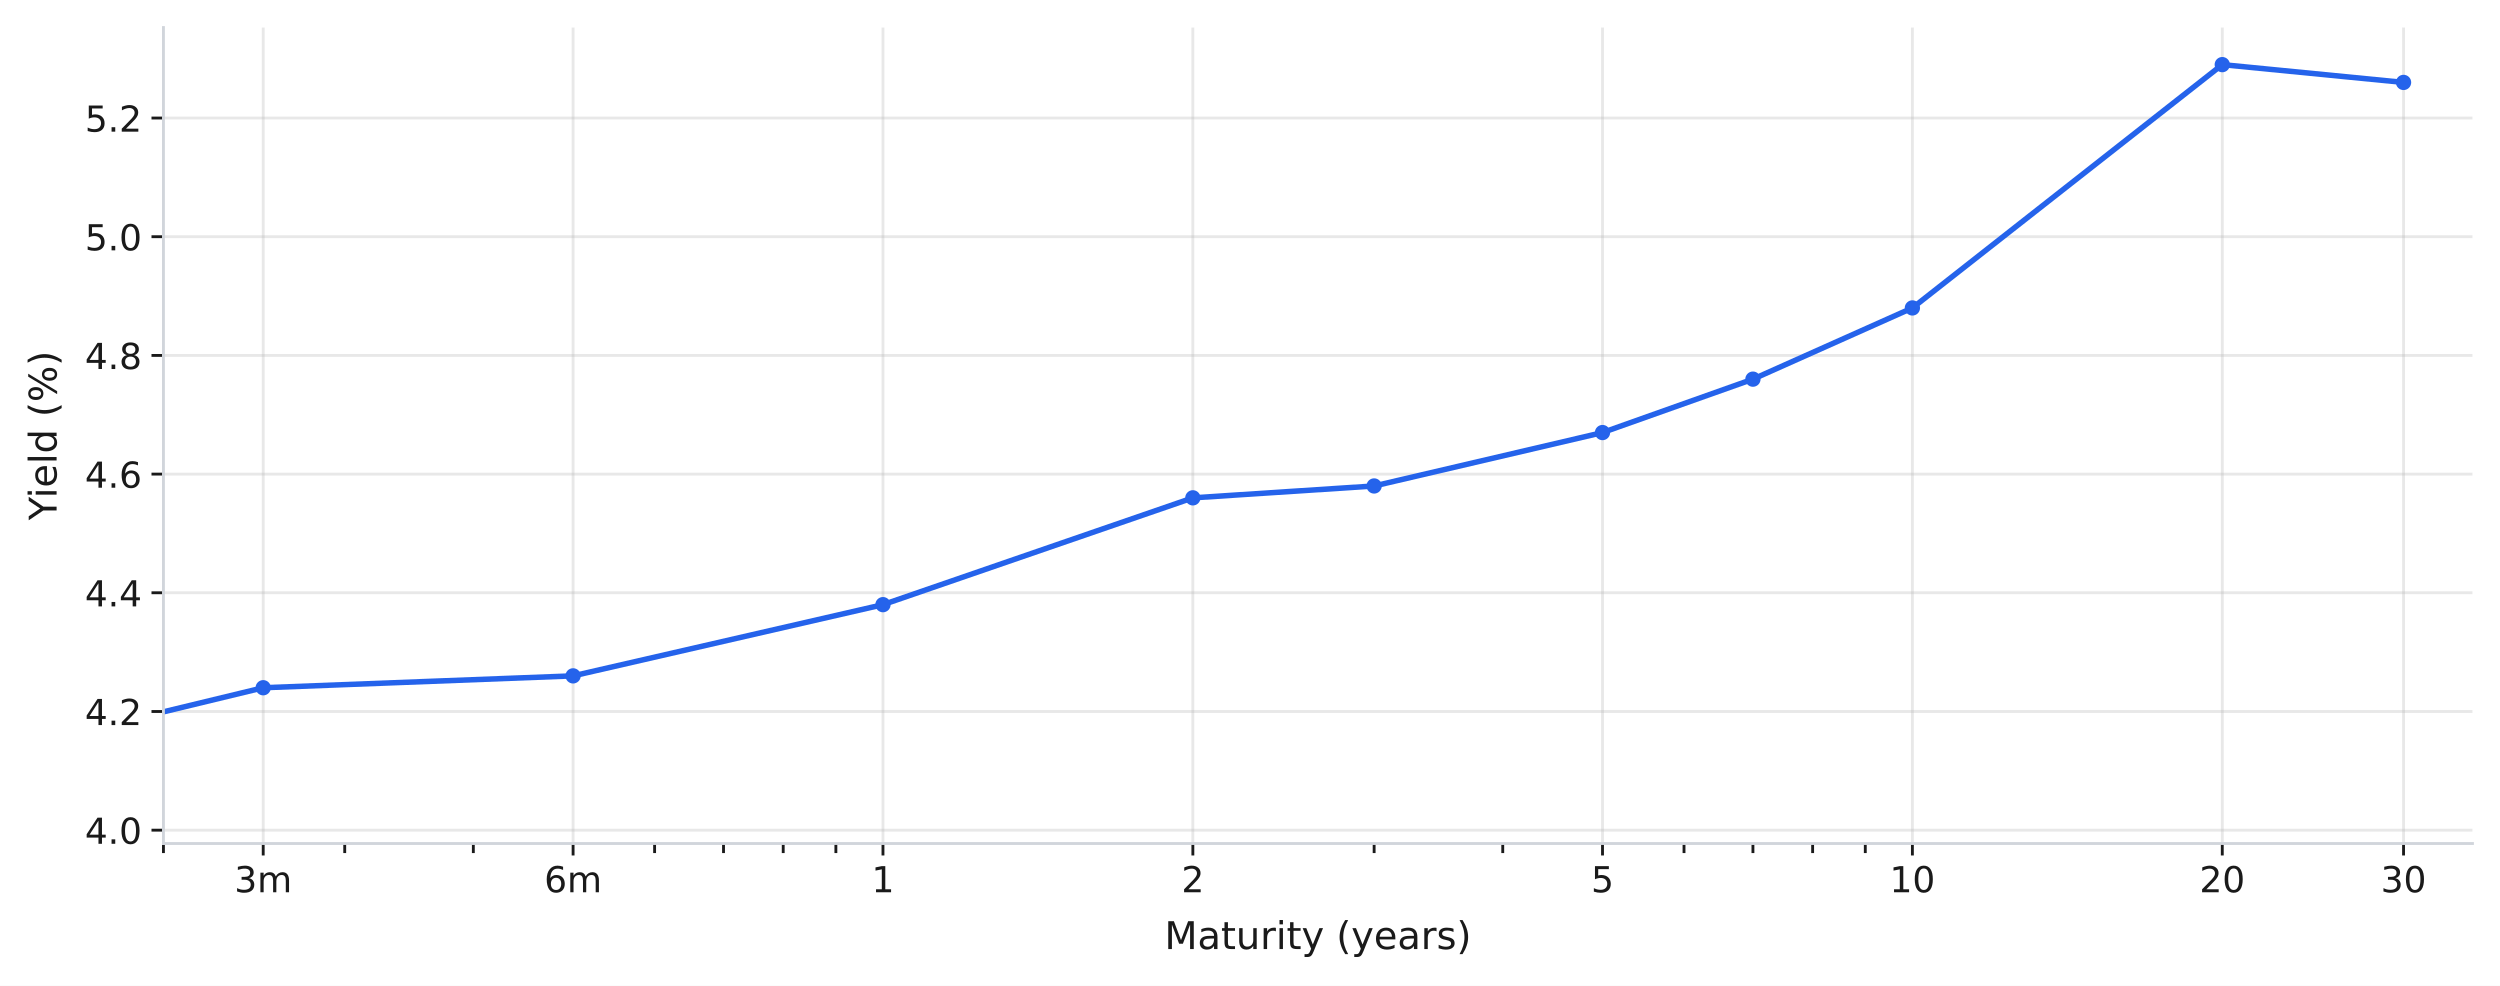
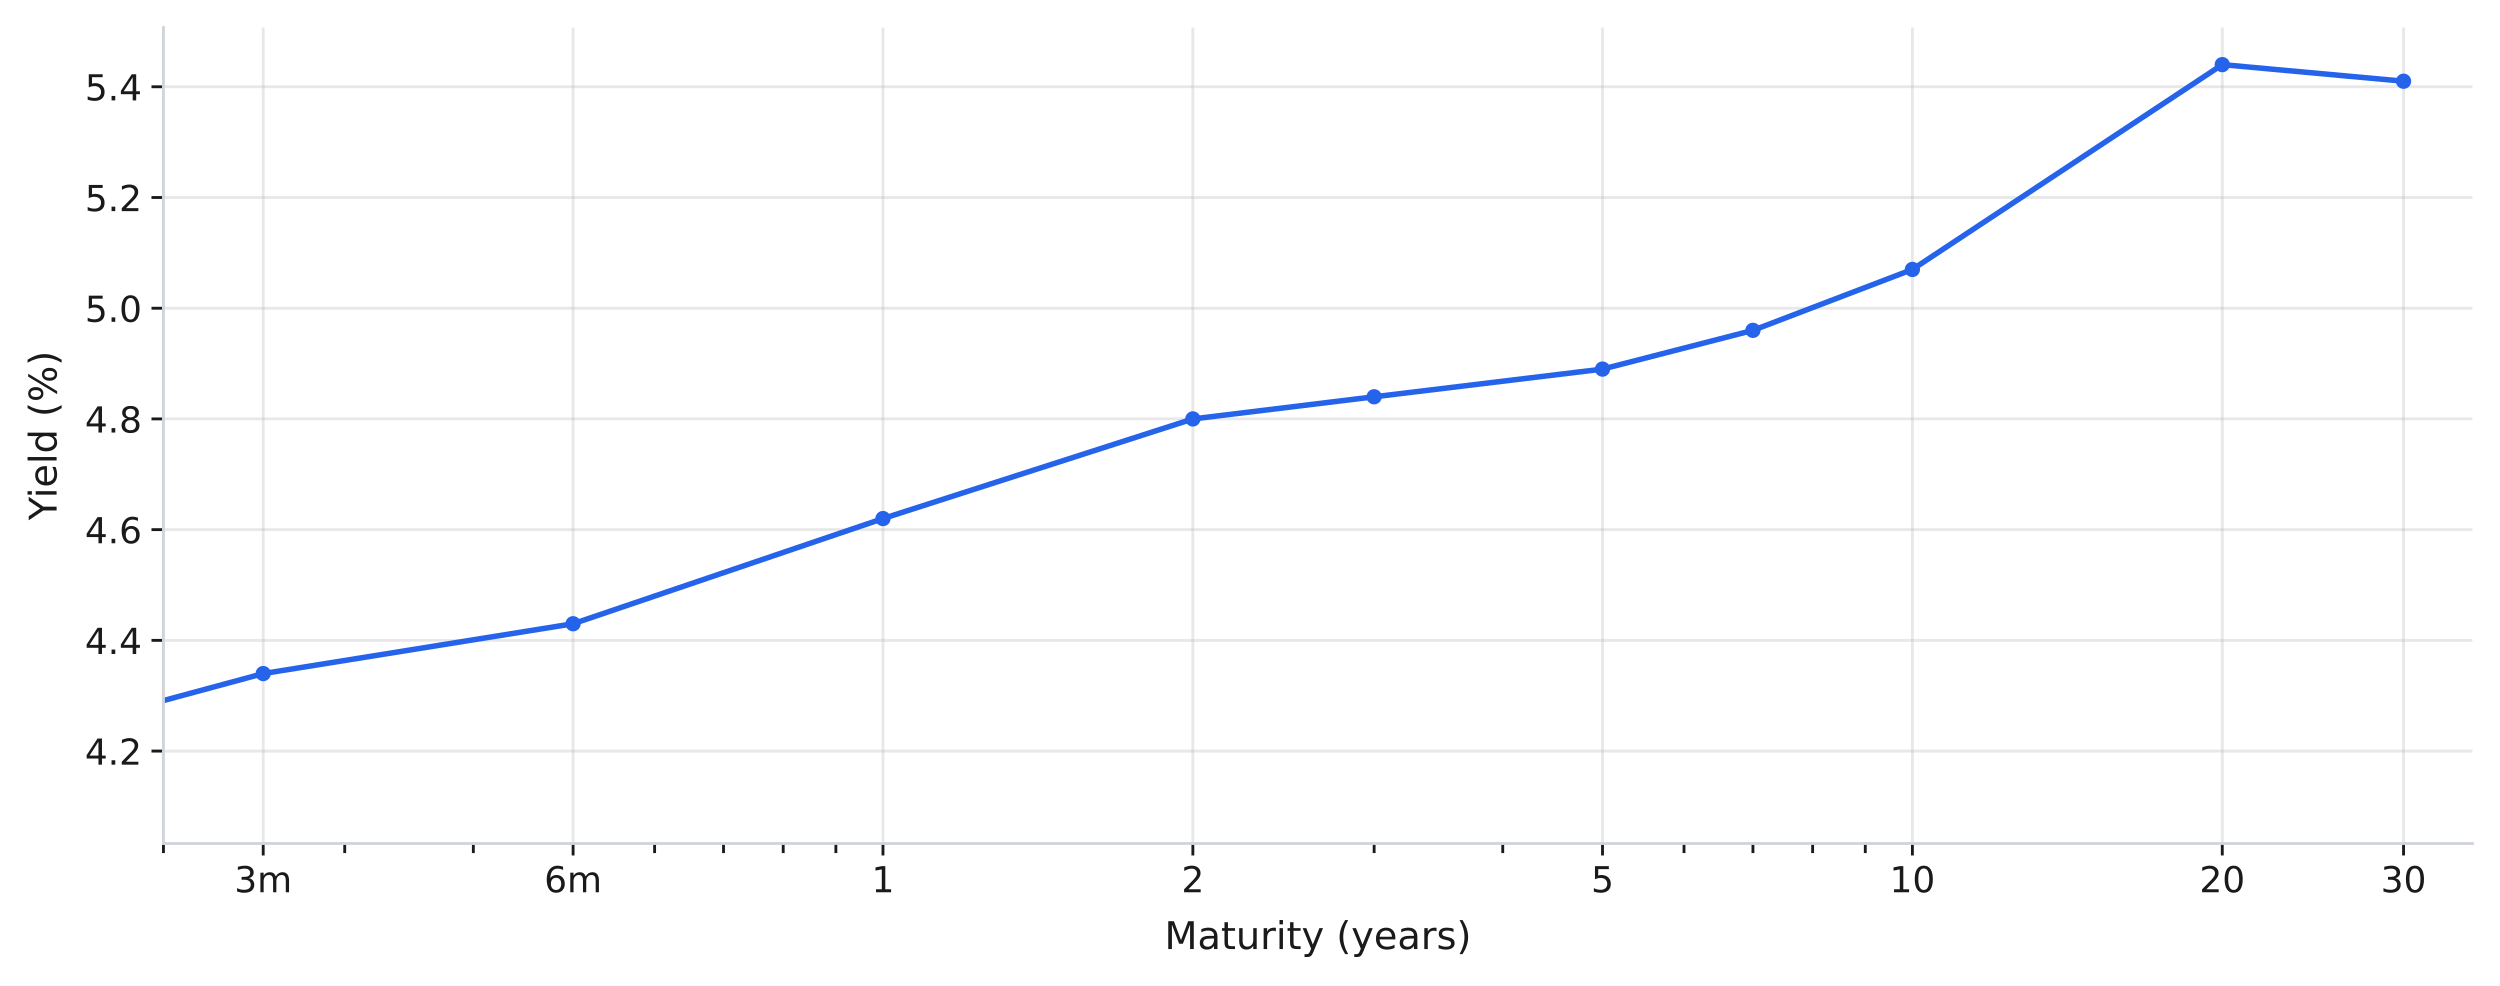
<svg xmlns="http://www.w3.org/2000/svg" xmlns:xlink="http://www.w3.org/1999/xlink" width="522.926pt" height="206.199pt" viewBox="0 0 522.926 206.199" version="1.1">
  <defs>
    <style type="text/css">*{stroke-linejoin: round; stroke-linecap: butt}</style>
  </defs>
  <g id="figure_1">
    <g id="patch_1">
      <path d="M 0 206.199  L 522.926 206.199  L 522.926 0  L 0 0  z " style="fill: #ffffff" />
    </g>
    <g id="axes_1">
      <g id="patch_2">
        <path d="M 34.188 176.438  L 517.166 176.438  L 517.166 5.76  L 34.188 5.76  z " style="fill: #ffffff" />
      </g>
      <g id="matplotlib.axis_1">
        <g id="xtick_1">
          <g id="line2d_1">
-             <path d="M 55.055 176.438  L 55.055 5.76  " clip-path="url(#p47a4864741)" style="fill: none; stroke: #b0b0b0; stroke-opacity: 0.3; stroke-width: 0.6; stroke-linecap: square" />
+             <path d="M 55.055 176.438  L 55.055 5.76  " clip-path="url(#p44f4fe09f5)" style="fill: none; stroke: #b0b0b0; stroke-opacity: 0.3; stroke-width: 0.6; stroke-linecap: square" />
          </g>
          <g id="line2d_2">
            <defs>
-               <path id="mf05ed5dea7" d="M 0 0  L 0 2.5  " style="stroke: #1a1a1a; stroke-width: 0.6" />
+               <path id="mb31e199545" d="M 0 0  L 0 2.5  " style="stroke: #1a1a1a; stroke-width: 0.6" />
            </defs>
            <g>
-               <use xlink:href="#mf05ed5dea7" x="55.055" y="176.438" style="fill: #1a1a1a; stroke: #1a1a1a; stroke-width: 0.6" />
+               <use xlink:href="#mb31e199545" x="55.055" y="176.438" style="fill: #1a1a1a; stroke: #1a1a1a; stroke-width: 0.6" />
            </g>
          </g>
          <g id="text_1">
            <g style="fill: #1a1a1a" transform="translate(49.01627 186.6364) scale(0.075 -0.075)">
              <defs>
                <path id="DejaVuSans-16" d="M 2597 2516  Q 3050 2419 3304 2112  Q 3559 1806 3559 1356  Q 3559 666 3084 287  Q 2609 -91 1734 -91  Q 1441 -91 1130 -33  Q 819 25 488 141  L 488 750  Q 750 597 1062 519  Q 1375 441 1716 441  Q 2309 441 2620 675  Q 2931 909 2931 1356  Q 2931 1769 2642 2001  Q 2353 2234 1838 2234  L 1294 2234  L 1294 2753  L 1863 2753  Q 2328 2753 2575 2939  Q 2822 3125 2822 3475  Q 2822 3834 2567 4026  Q 2313 4219 1838 4219  Q 1578 4219 1281 4162  Q 984 4106 628 3988  L 628 4550  Q 988 4650 1302 4700  Q 1616 4750 1894 4750  Q 2613 4750 3031 4423  Q 3450 4097 3450 3541  Q 3450 3153 3228 2886  Q 3006 2619 2597 2516  z " transform="scale(0.015625)" />
                <path id="DejaVuSans-50" d="M 3328 2828  Q 3544 3216 3844 3400  Q 4144 3584 4550 3584  Q 5097 3584 5394 3201  Q 5691 2819 5691 2113  L 5691 0  L 5113 0  L 5113 2094  Q 5113 2597 4934 2840  Q 4756 3084 4391 3084  Q 3944 3084 3684 2787  Q 3425 2491 3425 1978  L 3425 0  L 2847 0  L 2847 2094  Q 2847 2600 2669 2842  Q 2491 3084 2119 3084  Q 1678 3084 1418 2786  Q 1159 2488 1159 1978  L 1159 0  L 581 0  L 581 3500  L 1159 3500  L 1159 2956  Q 1356 3278 1631 3431  Q 1906 3584 2284 3584  Q 2666 3584 2933 3390  Q 3200 3197 3328 2828  z " transform="scale(0.015625)" />
              </defs>
              <use xlink:href="#DejaVuSans-16" />
              <use xlink:href="#DejaVuSans-50" transform="translate(63.625 0)" />
            </g>
          </g>
        </g>
        <g id="xtick_2">
          <g id="line2d_3">
-             <path d="M 119.874 176.438  L 119.874 5.76  " clip-path="url(#p47a4864741)" style="fill: none; stroke: #b0b0b0; stroke-opacity: 0.3; stroke-width: 0.6; stroke-linecap: square" />
+             <path d="M 119.874 176.438  L 119.874 5.76  " clip-path="url(#p44f4fe09f5)" style="fill: none; stroke: #b0b0b0; stroke-opacity: 0.3; stroke-width: 0.6; stroke-linecap: square" />
          </g>
          <g id="line2d_4">
            <g>
-               <use xlink:href="#mf05ed5dea7" x="119.874" y="176.438" style="fill: #1a1a1a; stroke: #1a1a1a; stroke-width: 0.6" />
+               <use xlink:href="#mb31e199545" x="119.874" y="176.438" style="fill: #1a1a1a; stroke: #1a1a1a; stroke-width: 0.6" />
            </g>
          </g>
          <g id="text_2">
            <g style="fill: #1a1a1a" transform="translate(113.835 186.6364) scale(0.075 -0.075)">
              <defs>
                <path id="DejaVuSans-19" d="M 2113 2584  Q 1688 2584 1439 2293  Q 1191 2003 1191 1497  Q 1191 994 1439 701  Q 1688 409 2113 409  Q 2538 409 2786 701  Q 3034 994 3034 1497  Q 3034 2003 2786 2293  Q 2538 2584 2113 2584  z M 3366 4563  L 3366 3988  Q 3128 4100 2886 4159  Q 2644 4219 2406 4219  Q 1781 4219 1451 3797  Q 1122 3375 1075 2522  Q 1259 2794 1537 2939  Q 1816 3084 2150 3084  Q 2853 3084 3261 2657  Q 3669 2231 3669 1497  Q 3669 778 3244 343  Q 2819 -91 2113 -91  Q 1303 -91 875 529  Q 447 1150 447 2328  Q 447 3434 972 4092  Q 1497 4750 2381 4750  Q 2619 4750 2861 4703  Q 3103 4656 3366 4563  z " transform="scale(0.015625)" />
              </defs>
              <use xlink:href="#DejaVuSans-19" />
              <use xlink:href="#DejaVuSans-50" transform="translate(63.625 0)" />
            </g>
          </g>
        </g>
        <g id="xtick_3">
          <g id="line2d_5">
-             <path d="M 184.692 176.438  L 184.692 5.76  " clip-path="url(#p47a4864741)" style="fill: none; stroke: #b0b0b0; stroke-opacity: 0.3; stroke-width: 0.6; stroke-linecap: square" />
+             <path d="M 184.692 176.438  L 184.692 5.76  " clip-path="url(#p44f4fe09f5)" style="fill: none; stroke: #b0b0b0; stroke-opacity: 0.3; stroke-width: 0.6; stroke-linecap: square" />
          </g>
          <g id="line2d_6">
            <g>
-               <use xlink:href="#mf05ed5dea7" x="184.692" y="176.438" style="fill: #1a1a1a; stroke: #1a1a1a; stroke-width: 0.6" />
+               <use xlink:href="#mb31e199545" x="184.692" y="176.438" style="fill: #1a1a1a; stroke: #1a1a1a; stroke-width: 0.6" />
            </g>
          </g>
          <g id="text_3">
            <g style="fill: #1a1a1a" transform="translate(182.3065 186.6364) scale(0.075 -0.075)">
              <defs>
                <path id="DejaVuSans-14" d="M 794 531  L 1825 531  L 1825 4091  L 703 3866  L 703 4441  L 1819 4666  L 2450 4666  L 2450 531  L 3481 531  L 3481 0  L 794 0  L 794 531  z " transform="scale(0.015625)" />
              </defs>
              <use xlink:href="#DejaVuSans-14" />
            </g>
          </g>
        </g>
        <g id="xtick_4">
          <g id="line2d_7">
-             <path d="M 249.511 176.438  L 249.511 5.76  " clip-path="url(#p47a4864741)" style="fill: none; stroke: #b0b0b0; stroke-opacity: 0.3; stroke-width: 0.6; stroke-linecap: square" />
+             <path d="M 249.511 176.438  L 249.511 5.76  " clip-path="url(#p44f4fe09f5)" style="fill: none; stroke: #b0b0b0; stroke-opacity: 0.3; stroke-width: 0.6; stroke-linecap: square" />
          </g>
          <g id="line2d_8">
            <g>
-               <use xlink:href="#mf05ed5dea7" x="249.511" y="176.438" style="fill: #1a1a1a; stroke: #1a1a1a; stroke-width: 0.6" />
+               <use xlink:href="#mb31e199545" x="249.511" y="176.438" style="fill: #1a1a1a; stroke: #1a1a1a; stroke-width: 0.6" />
            </g>
          </g>
          <g id="text_4">
            <g style="fill: #1a1a1a" transform="translate(247.1252 186.6364) scale(0.075 -0.075)">
              <defs>
                <path id="DejaVuSans-15" d="M 1228 531  L 3431 531  L 3431 0  L 469 0  L 469 531  Q 828 903 1448 1529  Q 2069 2156 2228 2338  Q 2531 2678 2651 2914  Q 2772 3150 2772 3378  Q 2772 3750 2511 3984  Q 2250 4219 1831 4219  Q 1534 4219 1204 4116  Q 875 4013 500 3803  L 500 4441  Q 881 4594 1212 4672  Q 1544 4750 1819 4750  Q 2544 4750 2975 4387  Q 3406 4025 3406 3419  Q 3406 3131 3298 2873  Q 3191 2616 2906 2266  Q 2828 2175 2409 1742  Q 1991 1309 1228 531  z " transform="scale(0.015625)" />
              </defs>
              <use xlink:href="#DejaVuSans-15" />
            </g>
          </g>
        </g>
        <g id="xtick_5">
          <g id="line2d_9">
-             <path d="M 335.197 176.438  L 335.197 5.76  " clip-path="url(#p47a4864741)" style="fill: none; stroke: #b0b0b0; stroke-opacity: 0.3; stroke-width: 0.6; stroke-linecap: square" />
+             <path d="M 335.197 176.438  L 335.197 5.76  " clip-path="url(#p44f4fe09f5)" style="fill: none; stroke: #b0b0b0; stroke-opacity: 0.3; stroke-width: 0.6; stroke-linecap: square" />
          </g>
          <g id="line2d_10">
            <g>
-               <use xlink:href="#mf05ed5dea7" x="335.197" y="176.438" style="fill: #1a1a1a; stroke: #1a1a1a; stroke-width: 0.6" />
+               <use xlink:href="#mb31e199545" x="335.197" y="176.438" style="fill: #1a1a1a; stroke: #1a1a1a; stroke-width: 0.6" />
            </g>
          </g>
          <g id="text_5">
            <g style="fill: #1a1a1a" transform="translate(332.8109 186.6364) scale(0.075 -0.075)">
              <defs>
                <path id="DejaVuSans-18" d="M 691 4666  L 3169 4666  L 3169 4134  L 1269 4134  L 1269 2991  Q 1406 3038 1543 3061  Q 1681 3084 1819 3084  Q 2600 3084 3056 2656  Q 3513 2228 3513 1497  Q 3513 744 3044 326  Q 2575 -91 1722 -91  Q 1428 -91 1123 -41  Q 819 9 494 109  L 494 744  Q 775 591 1075 516  Q 1375 441 1709 441  Q 2250 441 2565 725  Q 2881 1009 2881 1497  Q 2881 1984 2565 2268  Q 2250 2553 1709 2553  Q 1456 2553 1204 2497  Q 953 2441 691 2322  L 691 4666  z " transform="scale(0.015625)" />
              </defs>
              <use xlink:href="#DejaVuSans-18" />
            </g>
          </g>
        </g>
        <g id="xtick_6">
          <g id="line2d_11">
-             <path d="M 400.016 176.438  L 400.016 5.76  " clip-path="url(#p47a4864741)" style="fill: none; stroke: #b0b0b0; stroke-opacity: 0.3; stroke-width: 0.6; stroke-linecap: square" />
+             <path d="M 400.016 176.438  L 400.016 5.76  " clip-path="url(#p44f4fe09f5)" style="fill: none; stroke: #b0b0b0; stroke-opacity: 0.3; stroke-width: 0.6; stroke-linecap: square" />
          </g>
          <g id="line2d_12">
            <g>
-               <use xlink:href="#mf05ed5dea7" x="400.016" y="176.438" style="fill: #1a1a1a; stroke: #1a1a1a; stroke-width: 0.6" />
+               <use xlink:href="#mb31e199545" x="400.016" y="176.438" style="fill: #1a1a1a; stroke: #1a1a1a; stroke-width: 0.6" />
            </g>
          </g>
          <g id="text_6">
            <g style="fill: #1a1a1a" transform="translate(395.2437 186.6364) scale(0.075 -0.075)">
              <defs>
                <path id="DejaVuSans-13" d="M 2034 4250  Q 1547 4250 1301 3770  Q 1056 3291 1056 2328  Q 1056 1369 1301 889  Q 1547 409 2034 409  Q 2525 409 2770 889  Q 3016 1369 3016 2328  Q 3016 3291 2770 3770  Q 2525 4250 2034 4250  z M 2034 4750  Q 2819 4750 3233 4129  Q 3647 3509 3647 2328  Q 3647 1150 3233 529  Q 2819 -91 2034 -91  Q 1250 -91 836 529  Q 422 1150 422 2328  Q 422 3509 836 4129  Q 1250 4750 2034 4750  z " transform="scale(0.015625)" />
              </defs>
              <use xlink:href="#DejaVuSans-14" />
              <use xlink:href="#DejaVuSans-13" transform="translate(63.625 0)" />
            </g>
          </g>
        </g>
        <g id="xtick_7">
          <g id="line2d_13">
-             <path d="M 464.834 176.438  L 464.834 5.76  " clip-path="url(#p47a4864741)" style="fill: none; stroke: #b0b0b0; stroke-opacity: 0.3; stroke-width: 0.6; stroke-linecap: square" />
+             <path d="M 464.834 176.438  L 464.834 5.76  " clip-path="url(#p44f4fe09f5)" style="fill: none; stroke: #b0b0b0; stroke-opacity: 0.3; stroke-width: 0.6; stroke-linecap: square" />
          </g>
          <g id="line2d_14">
            <g>
-               <use xlink:href="#mf05ed5dea7" x="464.834" y="176.438" style="fill: #1a1a1a; stroke: #1a1a1a; stroke-width: 0.6" />
+               <use xlink:href="#mb31e199545" x="464.834" y="176.438" style="fill: #1a1a1a; stroke: #1a1a1a; stroke-width: 0.6" />
            </g>
          </g>
          <g id="text_7">
            <g style="fill: #1a1a1a" transform="translate(460.0625 186.6364) scale(0.075 -0.075)">
              <use xlink:href="#DejaVuSans-15" />
              <use xlink:href="#DejaVuSans-13" transform="translate(63.625 0)" />
            </g>
          </g>
        </g>
        <g id="xtick_8">
          <g id="line2d_15">
-             <path d="M 502.751 176.438  L 502.751 5.76  " clip-path="url(#p47a4864741)" style="fill: none; stroke: #b0b0b0; stroke-opacity: 0.3; stroke-width: 0.6; stroke-linecap: square" />
+             <path d="M 502.751 176.438  L 502.751 5.76  " clip-path="url(#p44f4fe09f5)" style="fill: none; stroke: #b0b0b0; stroke-opacity: 0.3; stroke-width: 0.6; stroke-linecap: square" />
          </g>
          <g id="line2d_16">
            <g>
-               <use xlink:href="#mf05ed5dea7" x="502.751" y="176.438" style="fill: #1a1a1a; stroke: #1a1a1a; stroke-width: 0.6" />
+               <use xlink:href="#mb31e199545" x="502.751" y="176.438" style="fill: #1a1a1a; stroke: #1a1a1a; stroke-width: 0.6" />
            </g>
          </g>
          <g id="text_8">
            <g style="fill: #1a1a1a" transform="translate(497.979 186.6364) scale(0.075 -0.075)">
              <use xlink:href="#DejaVuSans-16" />
              <use xlink:href="#DejaVuSans-13" transform="translate(63.625 0)" />
            </g>
          </g>
        </g>
        <g id="xtick_9">
          <g id="line2d_17">
            <defs>
-               <path id="m69e2aa3e28" d="M 0 0  L 0 2  " style="stroke: #1a1a1a; stroke-width: 0.6" />
+               <path id="me0d5e67c67" d="M 0 0  L 0 2  " style="stroke: #1a1a1a; stroke-width: 0.6" />
            </defs>
            <g>
-               <use xlink:href="#m69e2aa3e28" x="34.188" y="176.438" style="fill: #1a1a1a; stroke: #1a1a1a; stroke-width: 0.6" />
+               <use xlink:href="#me0d5e67c67" x="34.188" y="176.438" style="fill: #1a1a1a; stroke: #1a1a1a; stroke-width: 0.6" />
            </g>
          </g>
        </g>
        <g id="xtick_10">
          <g id="line2d_18">
            <g>
-               <use xlink:href="#m69e2aa3e28" x="72.105" y="176.438" style="fill: #1a1a1a; stroke: #1a1a1a; stroke-width: 0.6" />
+               <use xlink:href="#me0d5e67c67" x="72.105" y="176.438" style="fill: #1a1a1a; stroke: #1a1a1a; stroke-width: 0.6" />
            </g>
          </g>
        </g>
        <g id="xtick_11">
          <g id="line2d_19">
            <g>
-               <use xlink:href="#m69e2aa3e28" x="99.007" y="176.438" style="fill: #1a1a1a; stroke: #1a1a1a; stroke-width: 0.6" />
+               <use xlink:href="#me0d5e67c67" x="99.007" y="176.438" style="fill: #1a1a1a; stroke: #1a1a1a; stroke-width: 0.6" />
            </g>
          </g>
        </g>
        <g id="xtick_12">
          <g id="line2d_20">
            <g>
-               <use xlink:href="#m69e2aa3e28" x="136.923" y="176.438" style="fill: #1a1a1a; stroke: #1a1a1a; stroke-width: 0.6" />
+               <use xlink:href="#me0d5e67c67" x="136.923" y="176.438" style="fill: #1a1a1a; stroke: #1a1a1a; stroke-width: 0.6" />
            </g>
          </g>
        </g>
        <g id="xtick_13">
          <g id="line2d_21">
            <g>
-               <use xlink:href="#m69e2aa3e28" x="151.338" y="176.438" style="fill: #1a1a1a; stroke: #1a1a1a; stroke-width: 0.6" />
+               <use xlink:href="#me0d5e67c67" x="151.338" y="176.438" style="fill: #1a1a1a; stroke: #1a1a1a; stroke-width: 0.6" />
            </g>
          </g>
        </g>
        <g id="xtick_14">
          <g id="line2d_22">
            <g>
-               <use xlink:href="#m69e2aa3e28" x="163.825" y="176.438" style="fill: #1a1a1a; stroke: #1a1a1a; stroke-width: 0.6" />
+               <use xlink:href="#me0d5e67c67" x="163.825" y="176.438" style="fill: #1a1a1a; stroke: #1a1a1a; stroke-width: 0.6" />
            </g>
          </g>
        </g>
        <g id="xtick_15">
          <g id="line2d_23">
            <g>
-               <use xlink:href="#m69e2aa3e28" x="174.84" y="176.438" style="fill: #1a1a1a; stroke: #1a1a1a; stroke-width: 0.6" />
+               <use xlink:href="#me0d5e67c67" x="174.84" y="176.438" style="fill: #1a1a1a; stroke: #1a1a1a; stroke-width: 0.6" />
            </g>
          </g>
        </g>
        <g id="xtick_16">
          <g id="line2d_24">
            <g>
-               <use xlink:href="#m69e2aa3e28" x="287.428" y="176.438" style="fill: #1a1a1a; stroke: #1a1a1a; stroke-width: 0.6" />
+               <use xlink:href="#me0d5e67c67" x="287.428" y="176.438" style="fill: #1a1a1a; stroke: #1a1a1a; stroke-width: 0.6" />
            </g>
          </g>
        </g>
        <g id="xtick_17">
          <g id="line2d_25">
            <g>
-               <use xlink:href="#m69e2aa3e28" x="314.33" y="176.438" style="fill: #1a1a1a; stroke: #1a1a1a; stroke-width: 0.6" />
+               <use xlink:href="#me0d5e67c67" x="314.33" y="176.438" style="fill: #1a1a1a; stroke: #1a1a1a; stroke-width: 0.6" />
            </g>
          </g>
        </g>
        <g id="xtick_18">
          <g id="line2d_26">
            <g>
-               <use xlink:href="#m69e2aa3e28" x="352.246" y="176.438" style="fill: #1a1a1a; stroke: #1a1a1a; stroke-width: 0.6" />
+               <use xlink:href="#me0d5e67c67" x="352.246" y="176.438" style="fill: #1a1a1a; stroke: #1a1a1a; stroke-width: 0.6" />
            </g>
          </g>
        </g>
        <g id="xtick_19">
          <g id="line2d_27">
            <g>
-               <use xlink:href="#m69e2aa3e28" x="366.662" y="176.438" style="fill: #1a1a1a; stroke: #1a1a1a; stroke-width: 0.6" />
+               <use xlink:href="#me0d5e67c67" x="366.662" y="176.438" style="fill: #1a1a1a; stroke: #1a1a1a; stroke-width: 0.6" />
            </g>
          </g>
        </g>
        <g id="xtick_20">
          <g id="line2d_28">
            <g>
-               <use xlink:href="#m69e2aa3e28" x="379.149" y="176.438" style="fill: #1a1a1a; stroke: #1a1a1a; stroke-width: 0.6" />
+               <use xlink:href="#me0d5e67c67" x="379.149" y="176.438" style="fill: #1a1a1a; stroke: #1a1a1a; stroke-width: 0.6" />
            </g>
          </g>
        </g>
        <g id="xtick_21">
          <g id="line2d_29">
            <g>
-               <use xlink:href="#m69e2aa3e28" x="390.163" y="176.438" style="fill: #1a1a1a; stroke: #1a1a1a; stroke-width: 0.6" />
+               <use xlink:href="#me0d5e67c67" x="390.163" y="176.438" style="fill: #1a1a1a; stroke: #1a1a1a; stroke-width: 0.6" />
            </g>
          </g>
        </g>
        <g id="text_9">
          <g style="fill: #1a1a1a" transform="translate(243.5795 198.5169) scale(0.08 -0.08)">
            <defs>
              <path id="DejaVuSans-30" d="M 628 4666  L 1569 4666  L 2759 1491  L 3956 4666  L 4897 4666  L 4897 0  L 4281 0  L 4281 4097  L 3078 897  L 2444 897  L 1241 4097  L 1241 0  L 628 0  L 628 4666  z " transform="scale(0.015625)" />
              <path id="DejaVuSans-44" d="M 2194 1759  Q 1497 1759 1228 1600  Q 959 1441 959 1056  Q 959 750 1161 570  Q 1363 391 1709 391  Q 2188 391 2477 730  Q 2766 1069 2766 1631  L 2766 1759  L 2194 1759  z M 3341 1997  L 3341 0  L 2766 0  L 2766 531  Q 2569 213 2275 61  Q 1981 -91 1556 -91  Q 1019 -91 701 211  Q 384 513 384 1019  Q 384 1609 779 1909  Q 1175 2209 1959 2209  L 2766 2209  L 2766 2266  Q 2766 2663 2505 2880  Q 2244 3097 1772 3097  Q 1472 3097 1187 3025  Q 903 2953 641 2809  L 641 3341  Q 956 3463 1253 3523  Q 1550 3584 1831 3584  Q 2591 3584 2966 3190  Q 3341 2797 3341 1997  z " transform="scale(0.015625)" />
              <path id="DejaVuSans-57" d="M 1172 4494  L 1172 3500  L 2356 3500  L 2356 3053  L 1172 3053  L 1172 1153  Q 1172 725 1289 603  Q 1406 481 1766 481  L 2356 481  L 2356 0  L 1766 0  Q 1100 0 847 248  Q 594 497 594 1153  L 594 3053  L 172 3053  L 172 3500  L 594 3500  L 594 4494  L 1172 4494  z " transform="scale(0.015625)" />
              <path id="DejaVuSans-58" d="M 544 1381  L 544 3500  L 1119 3500  L 1119 1403  Q 1119 906 1312 657  Q 1506 409 1894 409  Q 2359 409 2629 706  Q 2900 1003 2900 1516  L 2900 3500  L 3475 3500  L 3475 0  L 2900 0  L 2900 538  Q 2691 219 2414 64  Q 2138 -91 1772 -91  Q 1169 -91 856 284  Q 544 659 544 1381  z M 1991 3584  L 1991 3584  z " transform="scale(0.015625)" />
              <path id="DejaVuSans-55" d="M 2631 2963  Q 2534 3019 2420 3045  Q 2306 3072 2169 3072  Q 1681 3072 1420 2755  Q 1159 2438 1159 1844  L 1159 0  L 581 0  L 581 3500  L 1159 3500  L 1159 2956  Q 1341 3275 1631 3429  Q 1922 3584 2338 3584  Q 2397 3584 2469 3576  Q 2541 3569 2628 3553  L 2631 2963  z " transform="scale(0.015625)" />
              <path id="DejaVuSans-4c" d="M 603 3500  L 1178 3500  L 1178 0  L 603 0  L 603 3500  z M 603 4863  L 1178 4863  L 1178 4134  L 603 4134  L 603 4863  z " transform="scale(0.015625)" />
              <path id="DejaVuSans-5c" d="M 2059 -325  Q 1816 -950 1584 -1140  Q 1353 -1331 966 -1331  L 506 -1331  L 506 -850  L 844 -850  Q 1081 -850 1212 -737  Q 1344 -625 1503 -206  L 1606 56  L 191 3500  L 800 3500  L 1894 763  L 2988 3500  L 3597 3500  L 2059 -325  z " transform="scale(0.015625)" />
              <path id="DejaVuSans-3" transform="scale(0.015625)" />
              <path id="DejaVuSans-b" d="M 1984 4856  Q 1566 4138 1362 3434  Q 1159 2731 1159 2009  Q 1159 1288 1364 580  Q 1569 -128 1984 -844  L 1484 -844  Q 1016 -109 783 600  Q 550 1309 550 2009  Q 550 2706 781 3412  Q 1013 4119 1484 4856  L 1984 4856  z " transform="scale(0.015625)" />
              <path id="DejaVuSans-48" d="M 3597 1894  L 3597 1613  L 953 1613  Q 991 1019 1311 708  Q 1631 397 2203 397  Q 2534 397 2845 478  Q 3156 559 3463 722  L 3463 178  Q 3153 47 2828 -22  Q 2503 -91 2169 -91  Q 1331 -91 842 396  Q 353 884 353 1716  Q 353 2575 817 3079  Q 1281 3584 2069 3584  Q 2775 3584 3186 3129  Q 3597 2675 3597 1894  z M 3022 2063  Q 3016 2534 2758 2815  Q 2500 3097 2075 3097  Q 1594 3097 1305 2825  Q 1016 2553 972 2059  L 3022 2063  z " transform="scale(0.015625)" />
              <path id="DejaVuSans-56" d="M 2834 3397  L 2834 2853  Q 2591 2978 2328 3040  Q 2066 3103 1784 3103  Q 1356 3103 1142 2972  Q 928 2841 928 2578  Q 928 2378 1081 2264  Q 1234 2150 1697 2047  L 1894 2003  Q 2506 1872 2764 1633  Q 3022 1394 3022 966  Q 3022 478 2636 193  Q 2250 -91 1575 -91  Q 1294 -91 989 -36  Q 684 19 347 128  L 347 722  Q 666 556 975 473  Q 1284 391 1588 391  Q 1994 391 2212 530  Q 2431 669 2431 922  Q 2431 1156 2273 1281  Q 2116 1406 1581 1522  L 1381 1569  Q 847 1681 609 1914  Q 372 2147 372 2553  Q 372 3047 722 3315  Q 1072 3584 1716 3584  Q 2034 3584 2315 3537  Q 2597 3491 2834 3397  z " transform="scale(0.015625)" />
              <path id="DejaVuSans-c" d="M 513 4856  L 1013 4856  Q 1481 4119 1714 3412  Q 1947 2706 1947 2009  Q 1947 1309 1714 600  Q 1481 -109 1013 -844  L 513 -844  Q 928 -128 1133 580  Q 1338 1288 1338 2009  Q 1338 2731 1133 3434  Q 928 4138 513 4856  z " transform="scale(0.015625)" />
            </defs>
            <use xlink:href="#DejaVuSans-30" />
            <use xlink:href="#DejaVuSans-44" transform="translate(86.28125 0)" />
            <use xlink:href="#DejaVuSans-57" transform="translate(147.5625 0)" />
            <use xlink:href="#DejaVuSans-58" transform="translate(186.7656 0)" />
            <use xlink:href="#DejaVuSans-55" transform="translate(250.1406 0)" />
            <use xlink:href="#DejaVuSans-4c" transform="translate(291.25 0)" />
            <use xlink:href="#DejaVuSans-57" transform="translate(319.0312 0)" />
            <use xlink:href="#DejaVuSans-5c" transform="translate(358.2344 0)" />
            <use xlink:href="#DejaVuSans-3" transform="translate(417.4219 0)" />
            <use xlink:href="#DejaVuSans-b" transform="translate(449.2031 0)" />
            <use xlink:href="#DejaVuSans-5c" transform="translate(488.2188 0)" />
            <use xlink:href="#DejaVuSans-48" transform="translate(547.4062 0)" />
            <use xlink:href="#DejaVuSans-44" transform="translate(608.9375 0)" />
            <use xlink:href="#DejaVuSans-55" transform="translate(670.2188 0)" />
            <use xlink:href="#DejaVuSans-56" transform="translate(711.3281 0)" />
            <use xlink:href="#DejaVuSans-c" transform="translate(763.4219 0)" />
          </g>
        </g>
      </g>
      <g id="matplotlib.axis_2">
        <g id="ytick_1">
          <g id="line2d_30">
-             <path d="M 34.188 173.645  L 517.166 173.645  " clip-path="url(#p47a4864741)" style="fill: none; stroke: #b0b0b0; stroke-opacity: 0.3; stroke-width: 0.6; stroke-linecap: square" />
+             <path d="M 34.188 157.101  L 517.166 157.101  " clip-path="url(#p44f4fe09f5)" style="fill: none; stroke: #b0b0b0; stroke-opacity: 0.3; stroke-width: 0.6; stroke-linecap: square" />
          </g>
          <g id="line2d_31">
            <defs>
-               <path id="m0f0a6437f3" d="M 0 0  L -2.5 0  " style="stroke: #1a1a1a; stroke-width: 0.6" />
+               <path id="mb4b498ba8b" d="M 0 0  L -2.5 0  " style="stroke: #1a1a1a; stroke-width: 0.6" />
            </defs>
            <g>
-               <use xlink:href="#m0f0a6437f3" x="34.188" y="173.645" style="fill: #1a1a1a; stroke: #1a1a1a; stroke-width: 0.6" />
+               <use xlink:href="#mb4b498ba8b" x="34.188" y="157.101" style="fill: #1a1a1a; stroke: #1a1a1a; stroke-width: 0.6" />
            </g>
          </g>
          <g id="text_10">
-             <g style="fill: #1a1a1a" transform="translate(17.76063 176.4943) scale(0.075 -0.075)">
+             <g style="fill: #1a1a1a" transform="translate(17.76063 159.9499) scale(0.075 -0.075)">
              <defs>
                <path id="DejaVuSans-17" d="M 2419 4116  L 825 1625  L 2419 1625  L 2419 4116  z M 2253 4666  L 3047 4666  L 3047 1625  L 3713 1625  L 3713 1100  L 3047 1100  L 3047 0  L 2419 0  L 2419 1100  L 313 1100  L 313 1709  L 2253 4666  z " transform="scale(0.015625)" />
                <path id="DejaVuSans-11" d="M 684 794  L 1344 794  L 1344 0  L 684 0  L 684 794  z " transform="scale(0.015625)" />
              </defs>
              <use xlink:href="#DejaVuSans-17" />
              <use xlink:href="#DejaVuSans-11" transform="translate(63.625 0)" />
-               <use xlink:href="#DejaVuSans-13" transform="translate(95.40625 0)" />
+               <use xlink:href="#DejaVuSans-15" transform="translate(95.40625 0)" />
            </g>
          </g>
        </g>
        <g id="ytick_2">
          <g id="line2d_32">
-             <path d="M 34.188 148.819  L 517.166 148.819  " clip-path="url(#p47a4864741)" style="fill: none; stroke: #b0b0b0; stroke-opacity: 0.3; stroke-width: 0.6; stroke-linecap: square" />
+             <path d="M 34.188 133.942  L 517.166 133.942  " clip-path="url(#p44f4fe09f5)" style="fill: none; stroke: #b0b0b0; stroke-opacity: 0.3; stroke-width: 0.6; stroke-linecap: square" />
          </g>
          <g id="line2d_33">
            <g>
-               <use xlink:href="#m0f0a6437f3" x="34.188" y="148.819" style="fill: #1a1a1a; stroke: #1a1a1a; stroke-width: 0.6" />
+               <use xlink:href="#mb4b498ba8b" x="34.188" y="133.942" style="fill: #1a1a1a; stroke: #1a1a1a; stroke-width: 0.6" />
            </g>
          </g>
          <g id="text_11">
-             <g style="fill: #1a1a1a" transform="translate(17.76063 151.6684) scale(0.075 -0.075)">
+             <g style="fill: #1a1a1a" transform="translate(17.76063 136.7914) scale(0.075 -0.075)">
              <use xlink:href="#DejaVuSans-17" />
              <use xlink:href="#DejaVuSans-11" transform="translate(63.625 0)" />
-               <use xlink:href="#DejaVuSans-15" transform="translate(95.40625 0)" />
+               <use xlink:href="#DejaVuSans-17" transform="translate(95.40625 0)" />
            </g>
          </g>
        </g>
        <g id="ytick_3">
          <g id="line2d_34">
-             <path d="M 34.188 123.993  L 517.166 123.993  " clip-path="url(#p47a4864741)" style="fill: none; stroke: #b0b0b0; stroke-opacity: 0.3; stroke-width: 0.6; stroke-linecap: square" />
+             <path d="M 34.188 110.784  L 517.166 110.784  " clip-path="url(#p44f4fe09f5)" style="fill: none; stroke: #b0b0b0; stroke-opacity: 0.3; stroke-width: 0.6; stroke-linecap: square" />
          </g>
          <g id="line2d_35">
            <g>
-               <use xlink:href="#m0f0a6437f3" x="34.188" y="123.993" style="fill: #1a1a1a; stroke: #1a1a1a; stroke-width: 0.6" />
+               <use xlink:href="#mb4b498ba8b" x="34.188" y="110.784" style="fill: #1a1a1a; stroke: #1a1a1a; stroke-width: 0.6" />
            </g>
          </g>
          <g id="text_12">
-             <g style="fill: #1a1a1a" transform="translate(17.76063 126.8425) scale(0.075 -0.075)">
+             <g style="fill: #1a1a1a" transform="translate(17.76063 113.6329) scale(0.075 -0.075)">
              <use xlink:href="#DejaVuSans-17" />
              <use xlink:href="#DejaVuSans-11" transform="translate(63.625 0)" />
-               <use xlink:href="#DejaVuSans-17" transform="translate(95.40625 0)" />
+               <use xlink:href="#DejaVuSans-19" transform="translate(95.40625 0)" />
            </g>
          </g>
        </g>
        <g id="ytick_4">
          <g id="line2d_36">
-             <path d="M 34.188 99.167  L 517.166 99.167  " clip-path="url(#p47a4864741)" style="fill: none; stroke: #b0b0b0; stroke-opacity: 0.3; stroke-width: 0.6; stroke-linecap: square" />
+             <path d="M 34.188 87.625  L 517.166 87.625  " clip-path="url(#p44f4fe09f5)" style="fill: none; stroke: #b0b0b0; stroke-opacity: 0.3; stroke-width: 0.6; stroke-linecap: square" />
          </g>
          <g id="line2d_37">
            <g>
-               <use xlink:href="#m0f0a6437f3" x="34.188" y="99.167" style="fill: #1a1a1a; stroke: #1a1a1a; stroke-width: 0.6" />
+               <use xlink:href="#mb4b498ba8b" x="34.188" y="87.625" style="fill: #1a1a1a; stroke: #1a1a1a; stroke-width: 0.6" />
            </g>
          </g>
          <g id="text_13">
-             <g style="fill: #1a1a1a" transform="translate(17.76063 102.0166) scale(0.075 -0.075)">
+             <g style="fill: #1a1a1a" transform="translate(17.76063 90.47441) scale(0.075 -0.075)">
+               <defs>
+                 <path id="DejaVuSans-1b" d="M 2034 2216  Q 1584 2216 1326 1975  Q 1069 1734 1069 1313  Q 1069 891 1326 650  Q 1584 409 2034 409  Q 2484 409 2743 651  Q 3003 894 3003 1313  Q 3003 1734 2745 1975  Q 2488 2216 2034 2216  z M 1403 2484  Q 997 2584 770 2862  Q 544 3141 544 3541  Q 544 4100 942 4425  Q 1341 4750 2034 4750  Q 2731 4750 3128 4425  Q 3525 4100 3525 3541  Q 3525 3141 3298 2862  Q 3072 2584 2669 2484  Q 3125 2378 3379 2068  Q 3634 1759 3634 1313  Q 3634 634 3220 271  Q 2806 -91 2034 -91  Q 1263 -91 848 271  Q 434 634 434 1313  Q 434 1759 690 2068  Q 947 2378 1403 2484  z M 1172 3481  Q 1172 3119 1398 2916  Q 1625 2713 2034 2713  Q 2441 2713 2670 2916  Q 2900 3119 2900 3481  Q 2900 3844 2670 4047  Q 2441 4250 2034 4250  Q 1625 4250 1398 4047  Q 1172 3844 1172 3481  z " transform="scale(0.015625)" />
+               </defs>
              <use xlink:href="#DejaVuSans-17" />
              <use xlink:href="#DejaVuSans-11" transform="translate(63.625 0)" />
-               <use xlink:href="#DejaVuSans-19" transform="translate(95.40625 0)" />
+               <use xlink:href="#DejaVuSans-1b" transform="translate(95.40625 0)" />
            </g>
          </g>
        </g>
        <g id="ytick_5">
          <g id="line2d_38">
-             <path d="M 34.188 74.342  L 517.166 74.342  " clip-path="url(#p47a4864741)" style="fill: none; stroke: #b0b0b0; stroke-opacity: 0.3; stroke-width: 0.6; stroke-linecap: square" />
+             <path d="M 34.188 64.467  L 517.166 64.467  " clip-path="url(#p44f4fe09f5)" style="fill: none; stroke: #b0b0b0; stroke-opacity: 0.3; stroke-width: 0.6; stroke-linecap: square" />
          </g>
          <g id="line2d_39">
            <g>
-               <use xlink:href="#m0f0a6437f3" x="34.188" y="74.342" style="fill: #1a1a1a; stroke: #1a1a1a; stroke-width: 0.6" />
+               <use xlink:href="#mb4b498ba8b" x="34.188" y="64.467" style="fill: #1a1a1a; stroke: #1a1a1a; stroke-width: 0.6" />
            </g>
          </g>
          <g id="text_14">
-             <g style="fill: #1a1a1a" transform="translate(17.76063 77.1907) scale(0.075 -0.075)">
-               <defs>
-                 <path id="DejaVuSans-1b" d="M 2034 2216  Q 1584 2216 1326 1975  Q 1069 1734 1069 1313  Q 1069 891 1326 650  Q 1584 409 2034 409  Q 2484 409 2743 651  Q 3003 894 3003 1313  Q 3003 1734 2745 1975  Q 2488 2216 2034 2216  z M 1403 2484  Q 997 2584 770 2862  Q 544 3141 544 3541  Q 544 4100 942 4425  Q 1341 4750 2034 4750  Q 2731 4750 3128 4425  Q 3525 4100 3525 3541  Q 3525 3141 3298 2862  Q 3072 2584 2669 2484  Q 3125 2378 3379 2068  Q 3634 1759 3634 1313  Q 3634 634 3220 271  Q 2806 -91 2034 -91  Q 1263 -91 848 271  Q 434 634 434 1313  Q 434 1759 690 2068  Q 947 2378 1403 2484  z M 1172 3481  Q 1172 3119 1398 2916  Q 1625 2713 2034 2713  Q 2441 2713 2670 2916  Q 2900 3119 2900 3481  Q 2900 3844 2670 4047  Q 2441 4250 2034 4250  Q 1625 4250 1398 4047  Q 1172 3844 1172 3481  z " transform="scale(0.015625)" />
-               </defs>
-               <use xlink:href="#DejaVuSans-17" />
-               <use xlink:href="#DejaVuSans-11" transform="translate(63.625 0)" />
-               <use xlink:href="#DejaVuSans-1b" transform="translate(95.40625 0)" />
+             <g style="fill: #1a1a1a" transform="translate(17.76063 67.31591) scale(0.075 -0.075)">
+               <use xlink:href="#DejaVuSans-18" />
+               <use xlink:href="#DejaVuSans-11" transform="translate(63.625 0)" />
+               <use xlink:href="#DejaVuSans-13" transform="translate(95.40625 0)" />
            </g>
          </g>
        </g>
        <g id="ytick_6">
          <g id="line2d_40">
-             <path d="M 34.188 49.516  L 517.166 49.516  " clip-path="url(#p47a4864741)" style="fill: none; stroke: #b0b0b0; stroke-opacity: 0.3; stroke-width: 0.6; stroke-linecap: square" />
+             <path d="M 34.188 41.308  L 517.166 41.308  " clip-path="url(#p44f4fe09f5)" style="fill: none; stroke: #b0b0b0; stroke-opacity: 0.3; stroke-width: 0.6; stroke-linecap: square" />
          </g>
          <g id="line2d_41">
            <g>
-               <use xlink:href="#m0f0a6437f3" x="34.188" y="49.516" style="fill: #1a1a1a; stroke: #1a1a1a; stroke-width: 0.6" />
+               <use xlink:href="#mb4b498ba8b" x="34.188" y="41.308" style="fill: #1a1a1a; stroke: #1a1a1a; stroke-width: 0.6" />
            </g>
          </g>
          <g id="text_15">
-             <g style="fill: #1a1a1a" transform="translate(17.76063 52.36479) scale(0.075 -0.075)">
+             <g style="fill: #1a1a1a" transform="translate(17.76063 44.15741) scale(0.075 -0.075)">
              <use xlink:href="#DejaVuSans-18" />
              <use xlink:href="#DejaVuSans-11" transform="translate(63.625 0)" />
-               <use xlink:href="#DejaVuSans-13" transform="translate(95.40625 0)" />
+               <use xlink:href="#DejaVuSans-15" transform="translate(95.40625 0)" />
            </g>
          </g>
        </g>
        <g id="ytick_7">
          <g id="line2d_42">
-             <path d="M 34.188 24.69  L 517.166 24.69  " clip-path="url(#p47a4864741)" style="fill: none; stroke: #b0b0b0; stroke-opacity: 0.3; stroke-width: 0.6; stroke-linecap: square" />
+             <path d="M 34.188 18.15  L 517.166 18.15  " clip-path="url(#p44f4fe09f5)" style="fill: none; stroke: #b0b0b0; stroke-opacity: 0.3; stroke-width: 0.6; stroke-linecap: square" />
          </g>
          <g id="line2d_43">
            <g>
-               <use xlink:href="#m0f0a6437f3" x="34.188" y="24.69" style="fill: #1a1a1a; stroke: #1a1a1a; stroke-width: 0.6" />
+               <use xlink:href="#mb4b498ba8b" x="34.188" y="18.15" style="fill: #1a1a1a; stroke: #1a1a1a; stroke-width: 0.6" />
            </g>
          </g>
          <g id="text_16">
-             <g style="fill: #1a1a1a" transform="translate(17.76063 27.53888) scale(0.075 -0.075)">
+             <g style="fill: #1a1a1a" transform="translate(17.76063 20.99892) scale(0.075 -0.075)">
              <use xlink:href="#DejaVuSans-18" />
              <use xlink:href="#DejaVuSans-11" transform="translate(63.625 0)" />
-               <use xlink:href="#DejaVuSans-15" transform="translate(95.40625 0)" />
+               <use xlink:href="#DejaVuSans-17" transform="translate(95.40625 0)" />
            </g>
          </g>
        </g>
        <g id="text_17">
          <g style="fill: #1a1a1a" transform="translate(11.83875 108.8159) rotate(-90) scale(0.08 -0.08)">
            <defs>
              <path id="DejaVuSans-3c" d="M -13 4666  L 666 4666  L 1959 2747  L 3244 4666  L 3922 4666  L 2272 2222  L 2272 0  L 1638 0  L 1638 2222  L -13 4666  z " transform="scale(0.015625)" />
              <path id="DejaVuSans-4f" d="M 603 4863  L 1178 4863  L 1178 0  L 603 0  L 603 4863  z " transform="scale(0.015625)" />
              <path id="DejaVuSans-47" d="M 2906 2969  L 2906 4863  L 3481 4863  L 3481 0  L 2906 0  L 2906 525  Q 2725 213 2448 61  Q 2172 -91 1784 -91  Q 1150 -91 751 415  Q 353 922 353 1747  Q 353 2572 751 3078  Q 1150 3584 1784 3584  Q 2172 3584 2448 3432  Q 2725 3281 2906 2969  z M 947 1747  Q 947 1113 1208 752  Q 1469 391 1925 391  Q 2381 391 2643 752  Q 2906 1113 2906 1747  Q 2906 2381 2643 2742  Q 2381 3103 1925 3103  Q 1469 3103 1208 2742  Q 947 2381 947 1747  z " transform="scale(0.015625)" />
              <path id="DejaVuSans-8" d="M 4653 2053  Q 4381 2053 4226 1822  Q 4072 1591 4072 1178  Q 4072 772 4226 539  Q 4381 306 4653 306  Q 4919 306 5073 539  Q 5228 772 5228 1178  Q 5228 1588 5073 1820  Q 4919 2053 4653 2053  z M 4653 2450  Q 5147 2450 5437 2106  Q 5728 1763 5728 1178  Q 5728 594 5436 251  Q 5144 -91 4653 -91  Q 4153 -91 3862 251  Q 3572 594 3572 1178  Q 3572 1766 3864 2108  Q 4156 2450 4653 2450  z M 1428 4353  Q 1159 4353 1004 4120  Q 850 3888 850 3481  Q 850 3069 1003 2837  Q 1156 2606 1428 2606  Q 1700 2606 1854 2837  Q 2009 3069 2009 3481  Q 2009 3884 1853 4118  Q 1697 4353 1428 4353  z M 4250 4750  L 4750 4750  L 1831 -91  L 1331 -91  L 4250 4750  z M 1428 4750  Q 1922 4750 2215 4408  Q 2509 4066 2509 3481  Q 2509 2891 2217 2550  Q 1925 2209 1428 2209  Q 931 2209 642 2551  Q 353 2894 353 3481  Q 353 4063 643 4406  Q 934 4750 1428 4750  z " transform="scale(0.015625)" />
            </defs>
            <use xlink:href="#DejaVuSans-3c" />
            <use xlink:href="#DejaVuSans-4c" transform="translate(57.51562 0)" />
            <use xlink:href="#DejaVuSans-48" transform="translate(85.29688 0)" />
            <use xlink:href="#DejaVuSans-4f" transform="translate(146.8281 0)" />
            <use xlink:href="#DejaVuSans-47" transform="translate(174.6094 0)" />
            <use xlink:href="#DejaVuSans-3" transform="translate(238.0938 0)" />
            <use xlink:href="#DejaVuSans-b" transform="translate(269.875 0)" />
            <use xlink:href="#DejaVuSans-8" transform="translate(308.8906 0)" />
            <use xlink:href="#DejaVuSans-c" transform="translate(403.9062 0)" />
          </g>
        </g>
      </g>
      <g id="line2d_44">
-         <path d="M -1 157.4  L 55.055 143.854  L 119.874 141.372  L 184.692 126.476  L 249.511 104.133  L 287.428 101.65  L 335.197 90.478  L 366.662 79.307  L 400.016 64.411  L 464.834 13.518  L 502.751 17.242  " clip-path="url(#p47a4864741)" style="fill: none; stroke: #2563eb; stroke-width: 1.15; stroke-linecap: square" />
+         <path d="M -1 156.053  L 55.055 140.89  L 119.874 130.469  L 184.692 108.468  L 249.511 87.625  L 287.428 82.994  L 335.197 77.204  L 366.662 69.098  L 400.016 56.361  L 464.834 13.518  L 502.751 16.992  " clip-path="url(#p44f4fe09f5)" style="fill: none; stroke: #2563eb; stroke-width: 1.15; stroke-linecap: square" />
        <defs>
-           <path id="m335fd3db9c" d="M 0 1.6  C 0.424 1.6 0.831 1.431 1.131 1.131  C 1.431 0.831 1.6 0.424 1.6 0  C 1.6 -0.424 1.431 -0.831 1.131 -1.131  C 0.831 -1.431 0.424 -1.6 0 -1.6  C -0.424 -1.6 -0.831 -1.431 -1.131 -1.131  C -1.431 -0.831 -1.6 -0.424 -1.6 0  C -1.6 0.424 -1.431 0.831 -1.131 1.131  C -0.831 1.431 -0.424 1.6 0 1.6  z " />
+           <path id="m7988bfa65b" d="M 0 1.6  C 0.424 1.6 0.831 1.431 1.131 1.131  C 1.431 0.831 1.6 0.424 1.6 0  C 1.6 -0.424 1.431 -0.831 1.131 -1.131  C 0.831 -1.431 0.424 -1.6 0 -1.6  C -0.424 -1.6 -0.831 -1.431 -1.131 -1.131  C -1.431 -0.831 -1.6 -0.424 -1.6 0  C -1.6 0.424 -1.431 0.831 -1.131 1.131  C -0.831 1.431 -0.424 1.6 0 1.6  z " />
        </defs>
-         <g clip-path="url(#p47a4864741)">
-           <use xlink:href="#m335fd3db9c" x="-1" y="157.4" style="fill: #2563eb" />
-           <use xlink:href="#m335fd3db9c" x="55.055" y="143.854" style="fill: #2563eb" />
-           <use xlink:href="#m335fd3db9c" x="119.874" y="141.372" style="fill: #2563eb" />
-           <use xlink:href="#m335fd3db9c" x="184.692" y="126.476" style="fill: #2563eb" />
-           <use xlink:href="#m335fd3db9c" x="249.511" y="104.133" style="fill: #2563eb" />
-           <use xlink:href="#m335fd3db9c" x="287.428" y="101.65" style="fill: #2563eb" />
-           <use xlink:href="#m335fd3db9c" x="335.197" y="90.478" style="fill: #2563eb" />
-           <use xlink:href="#m335fd3db9c" x="366.662" y="79.307" style="fill: #2563eb" />
-           <use xlink:href="#m335fd3db9c" x="400.016" y="64.411" style="fill: #2563eb" />
-           <use xlink:href="#m335fd3db9c" x="464.834" y="13.518" style="fill: #2563eb" />
-           <use xlink:href="#m335fd3db9c" x="502.751" y="17.242" style="fill: #2563eb" />
+         <g clip-path="url(#p44f4fe09f5)">
+           <use xlink:href="#m7988bfa65b" x="-1" y="156.053" style="fill: #2563eb" />
+           <use xlink:href="#m7988bfa65b" x="55.055" y="140.89" style="fill: #2563eb" />
+           <use xlink:href="#m7988bfa65b" x="119.874" y="130.469" style="fill: #2563eb" />
+           <use xlink:href="#m7988bfa65b" x="184.692" y="108.468" style="fill: #2563eb" />
+           <use xlink:href="#m7988bfa65b" x="249.511" y="87.625" style="fill: #2563eb" />
+           <use xlink:href="#m7988bfa65b" x="287.428" y="82.994" style="fill: #2563eb" />
+           <use xlink:href="#m7988bfa65b" x="335.197" y="77.204" style="fill: #2563eb" />
+           <use xlink:href="#m7988bfa65b" x="366.662" y="69.098" style="fill: #2563eb" />
+           <use xlink:href="#m7988bfa65b" x="400.016" y="56.361" style="fill: #2563eb" />
+           <use xlink:href="#m7988bfa65b" x="464.834" y="13.518" style="fill: #2563eb" />
+           <use xlink:href="#m7988bfa65b" x="502.751" y="16.992" style="fill: #2563eb" />
        </g>
      </g>
      <g id="patch_3">
        <path d="M 34.188 176.438  L 34.188 5.76  " style="fill: none; stroke: #d1d5db; stroke-width: 0.6; stroke-linejoin: miter; stroke-linecap: square" />
      </g>
      <g id="patch_4">
        <path d="M 34.188 176.438  L 517.166 176.438  " style="fill: none; stroke: #d1d5db; stroke-width: 0.6; stroke-linejoin: miter; stroke-linecap: square" />
      </g>
    </g>
  </g>
  <defs>
-     <clipPath id="p47a4864741">
+     <clipPath id="p44f4fe09f5">
      <rect x="34.188" y="5.76" width="482.978" height="170.678" />
    </clipPath>
  </defs>
</svg>
